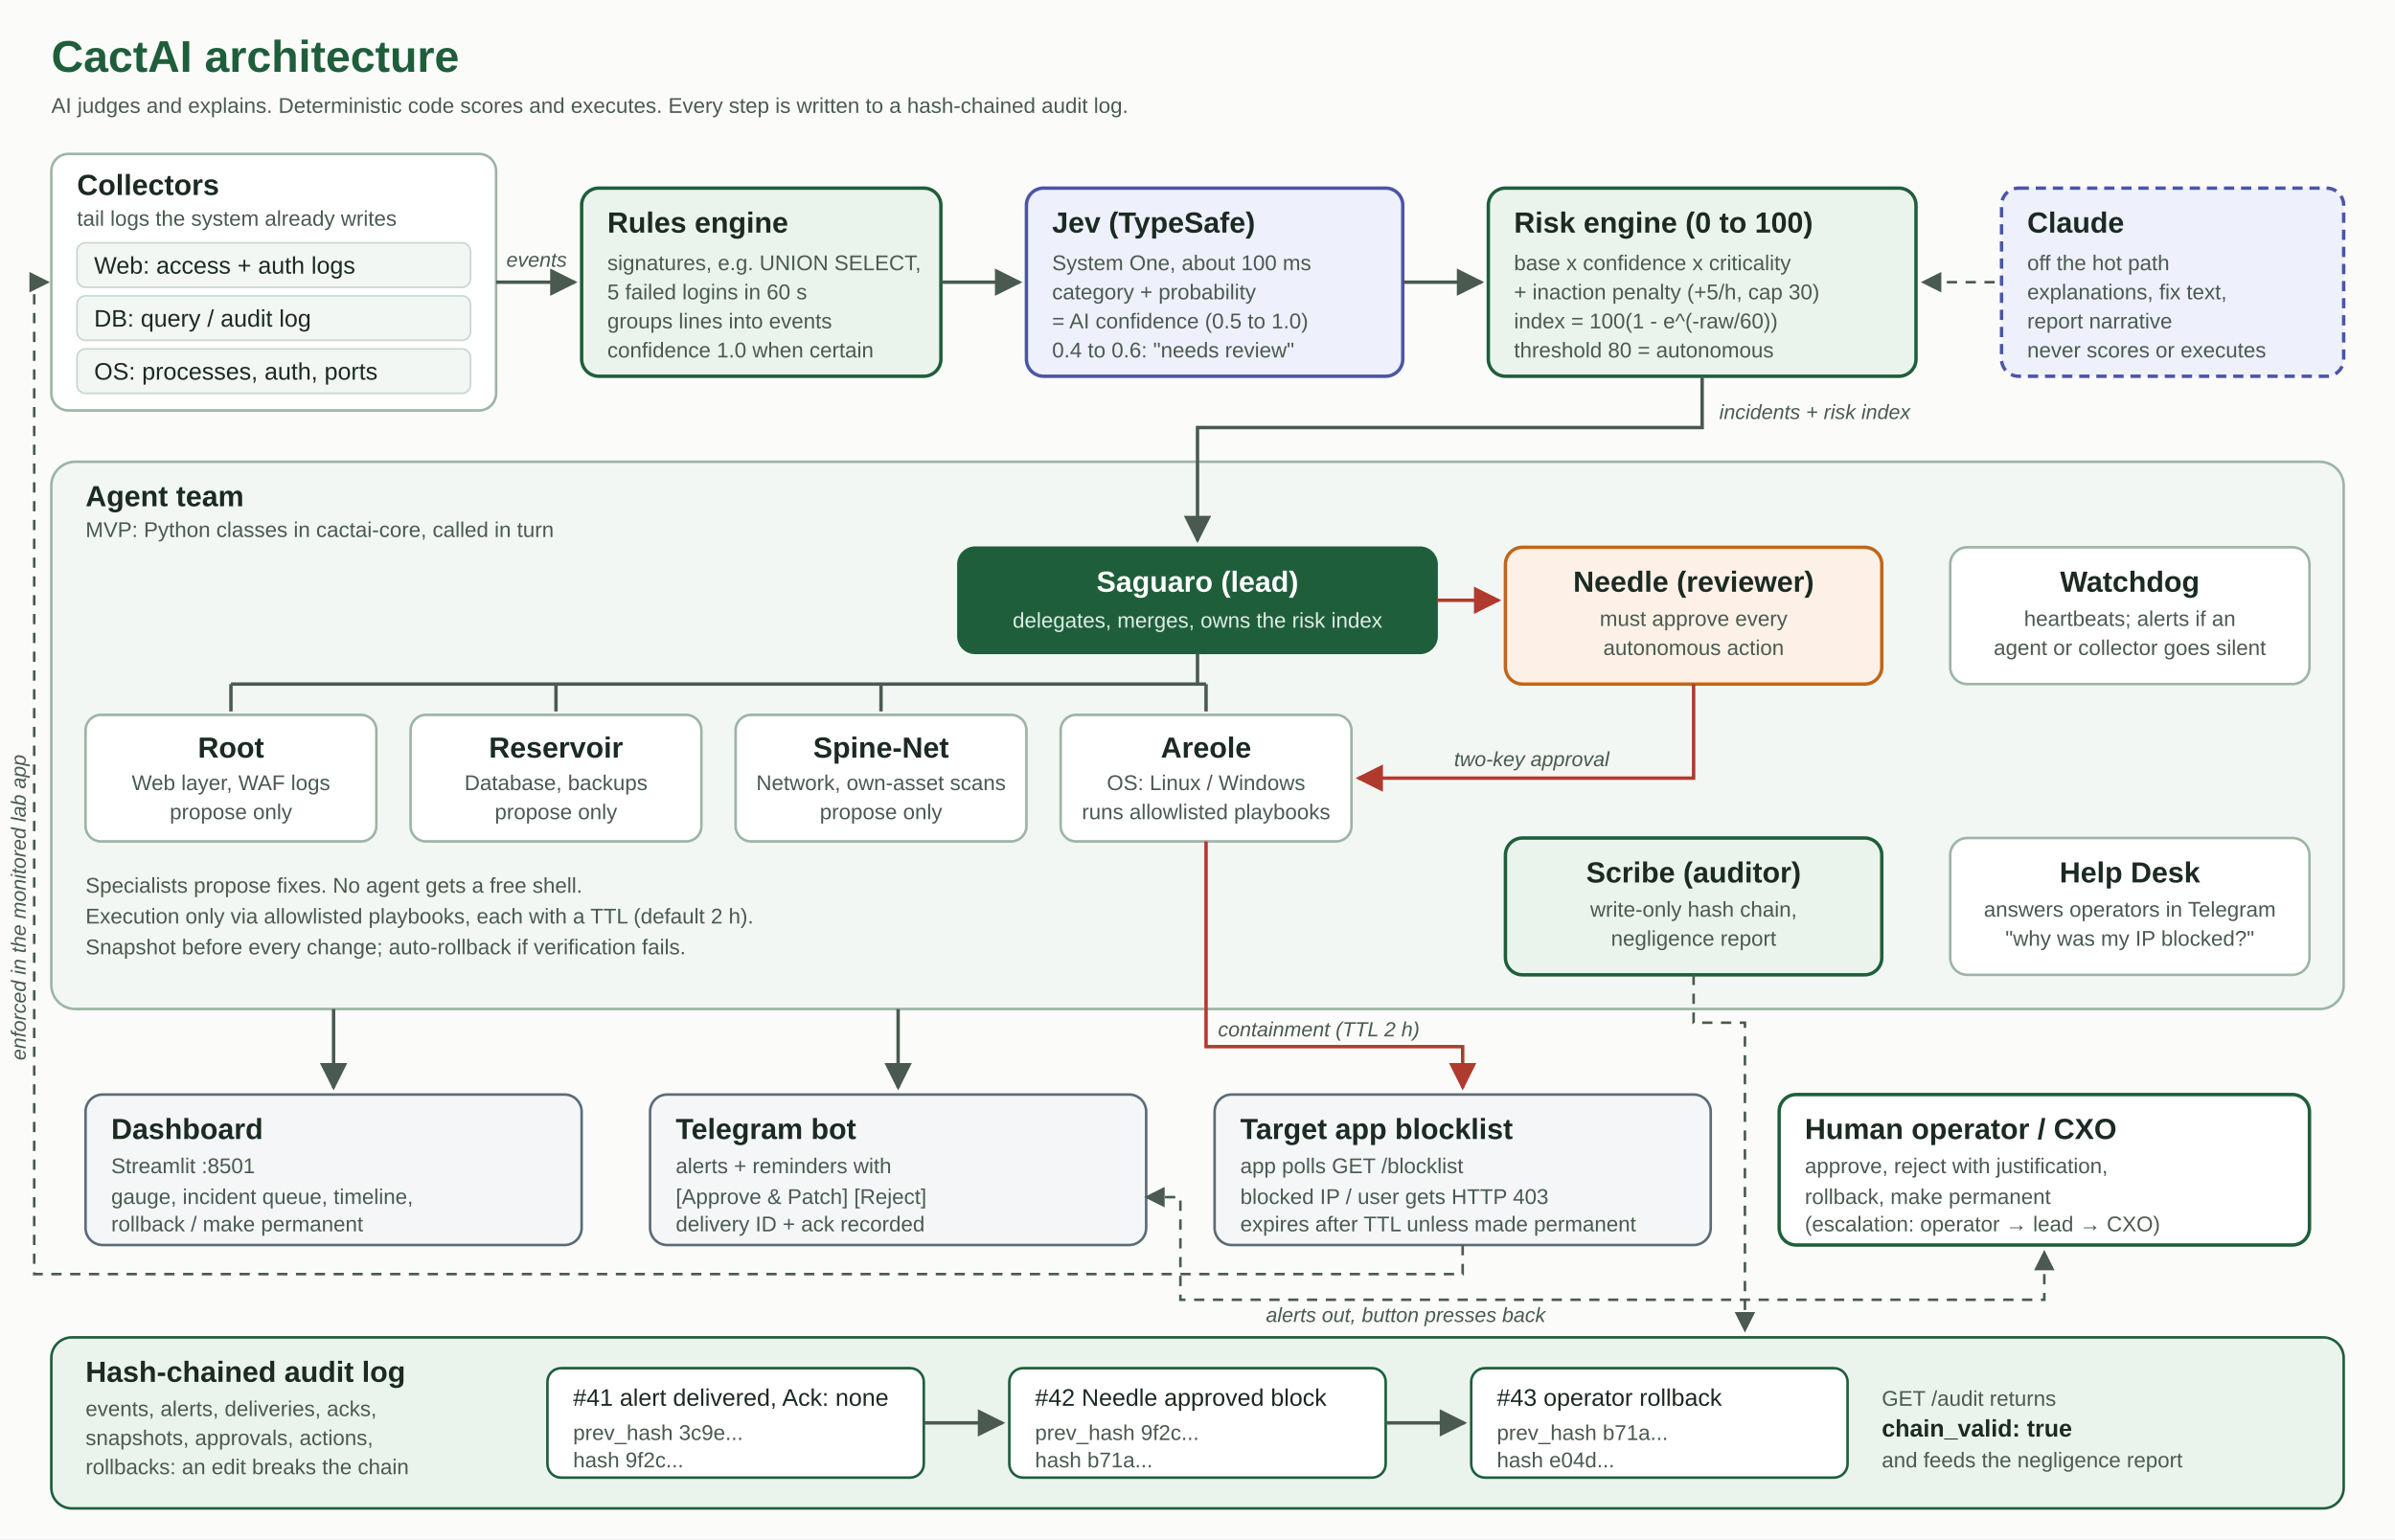
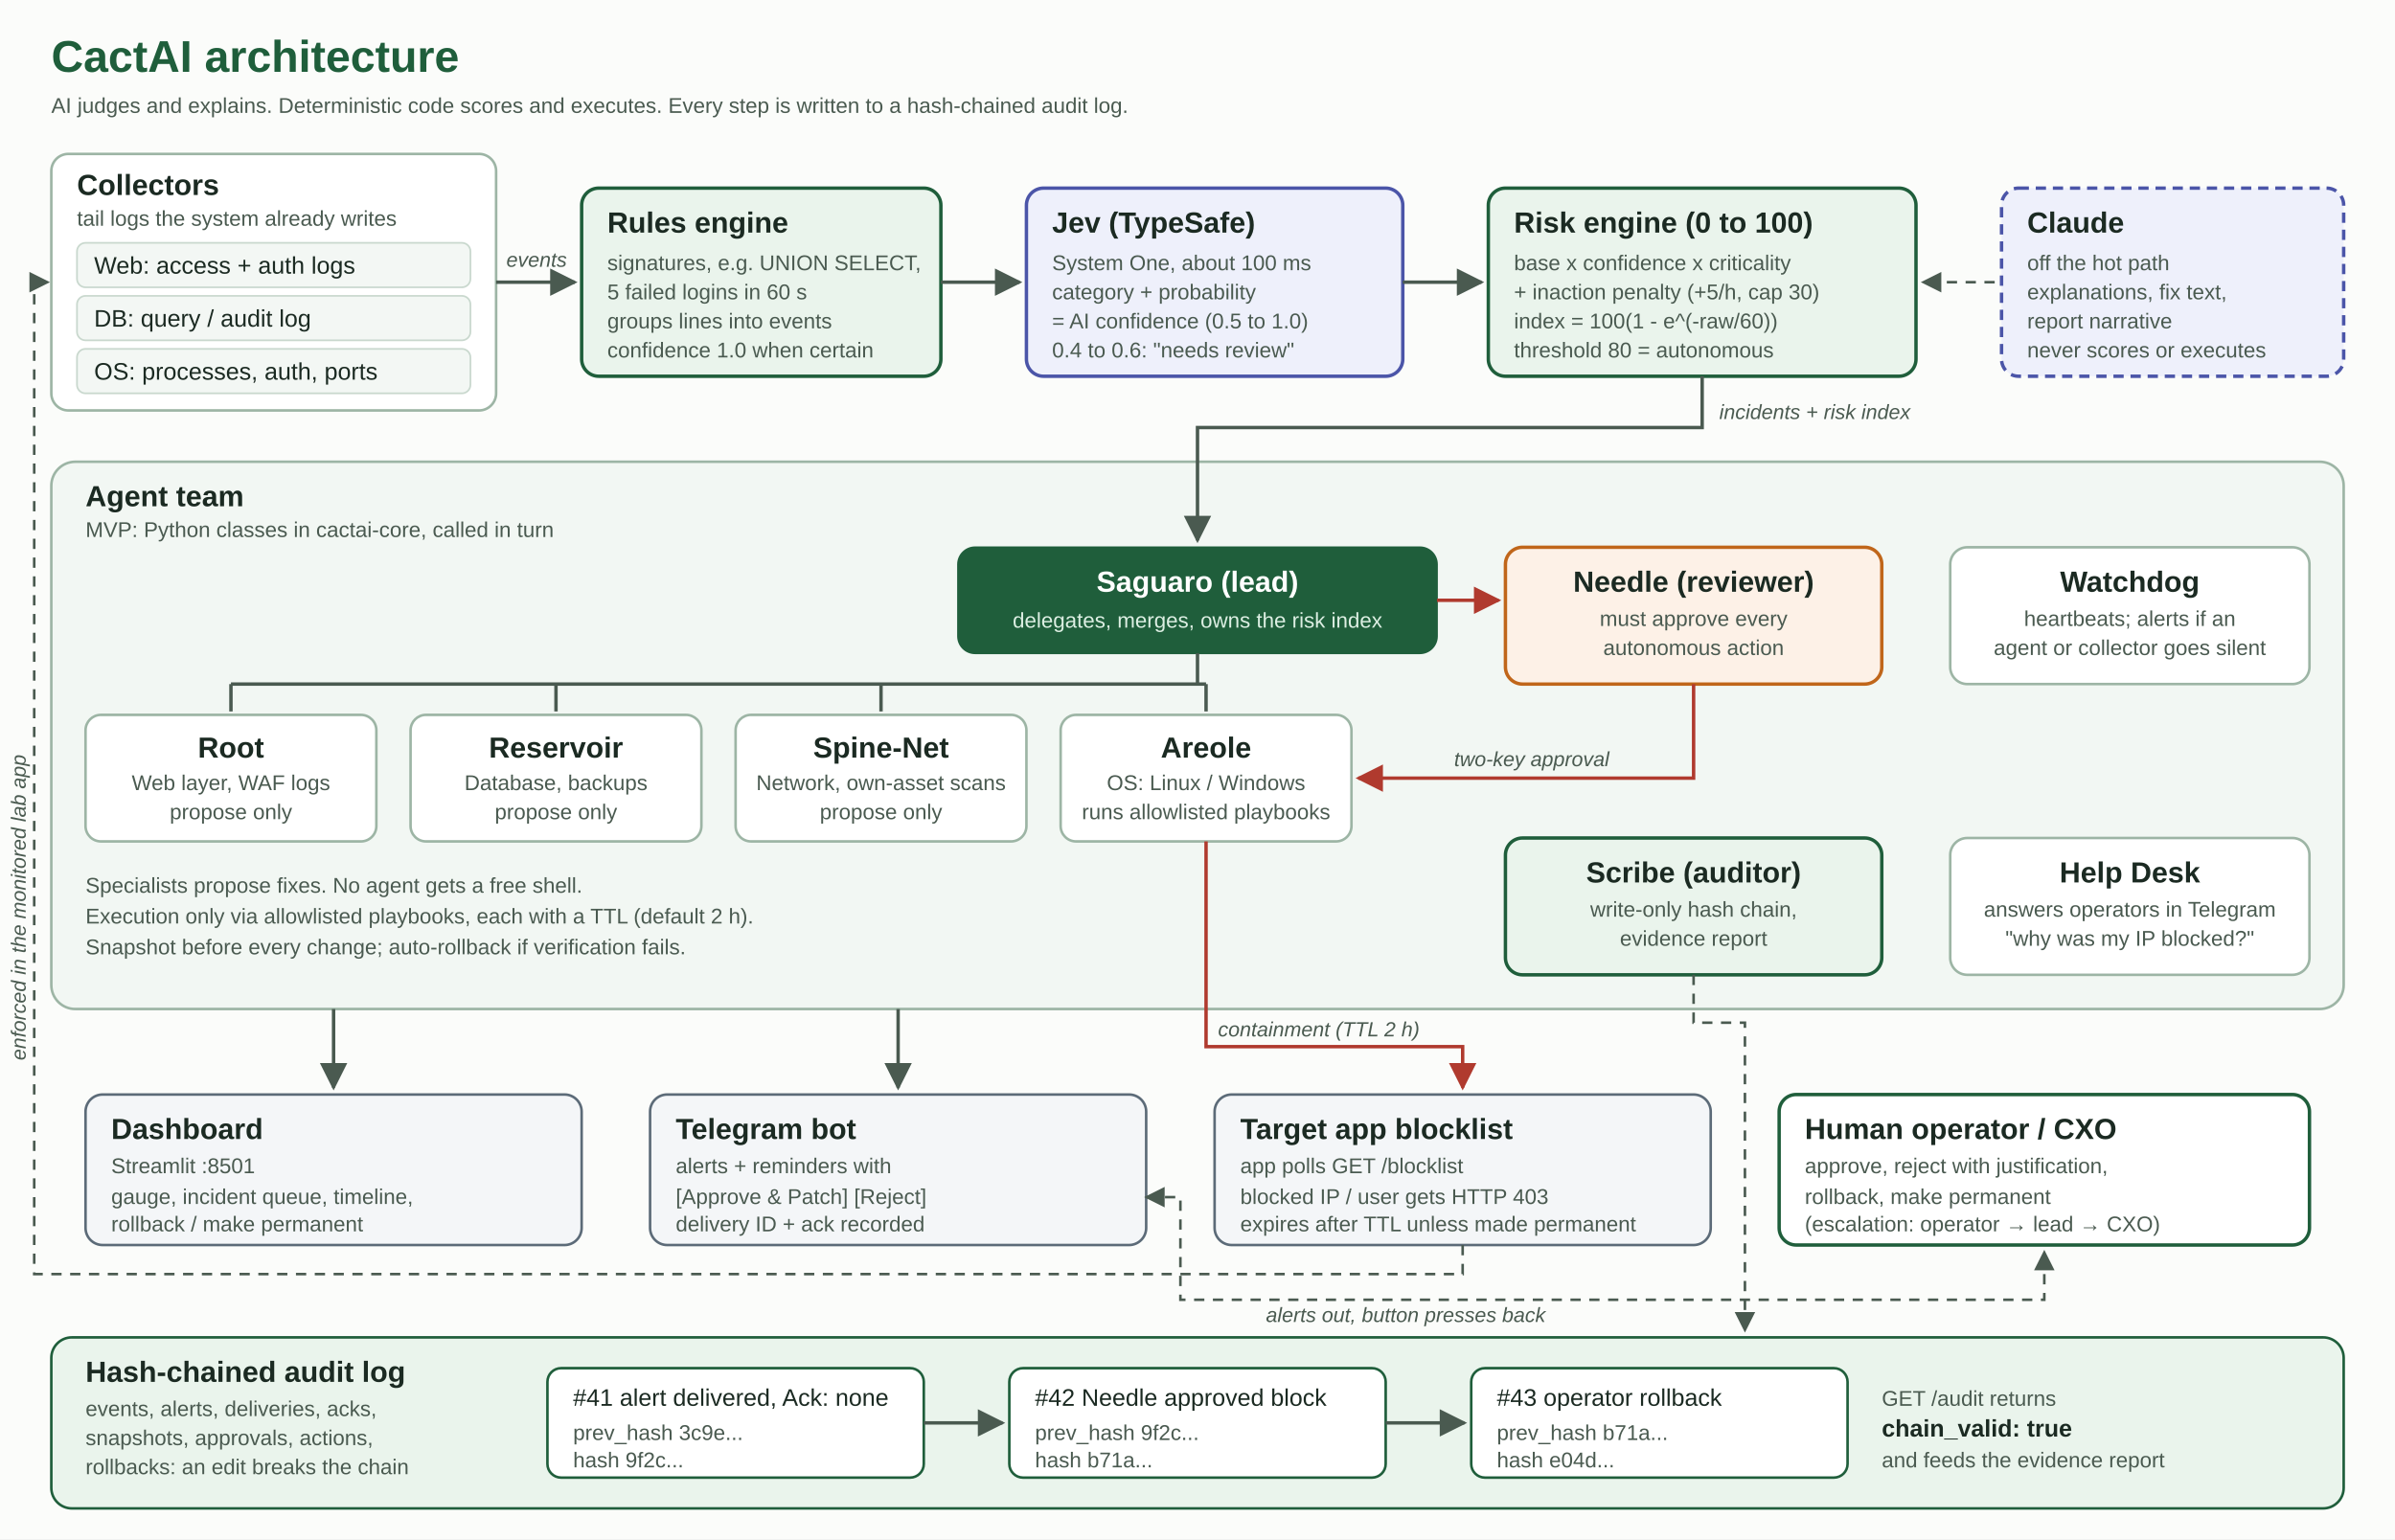
<svg xmlns="http://www.w3.org/2000/svg" viewBox="0 0 1400 900" width="1400" height="900" font-family="Segoe UI, Arial, Helvetica, sans-serif">
  <defs>
    <marker id="arrow" viewBox="0 0 10 10" refX="9" refY="5" markerWidth="8" markerHeight="8" orient="auto-start-reverse">
      <path d="M0,0 L10,5 L0,10 z" fill="#4A5A50" />
    </marker>
    <marker id="arrowRed" viewBox="0 0 10 10" refX="9" refY="5" markerWidth="8" markerHeight="8" orient="auto-start-reverse">
      <path d="M0,0 L10,5 L0,10 z" fill="#B03A2E" />
    </marker>
    <style>
      .box { fill: #FFFFFF; stroke: #9DB5A5; stroke-width: 1.5; }
      .core { fill: #EAF4EC; stroke: #1F5E3B; stroke-width: 2; }
      .ai { fill: #EEF0FB; stroke: #4B55A8; stroke-width: 2; }
      .lead { fill: #1F5E3B; stroke: #1F5E3B; }
      .guard { fill: #FDF1E7; stroke: #C0661A; stroke-width: 2; }
      .out { fill: #F4F6F8; stroke: #5C6B78; stroke-width: 1.5; }
      .chain { fill: #FFFFFF; stroke: #1F5E3B; stroke-width: 1.5; }
      .h { font-size: 17px; font-weight: 700; fill: #1B2A22; }
      .t { font-size: 14px; fill: #1B2A22; }
      .s { font-size: 12.5px; fill: #4A5A50; }
      .w { font-size: 17px; font-weight: 700; fill: #FFFFFF; }
      .ws { font-size: 12.5px; fill: #DDEFE3; }
      .lbl { font-size: 12px; fill: #4A5A50; font-style: italic; }
      .flow { stroke: #4A5A50; stroke-width: 2; fill: none; }
      .flowRed { stroke: #B03A2E; stroke-width: 2; fill: none; }
      .dash { stroke: #4A5A50; stroke-width: 1.5; fill: none; stroke-dasharray: 6 5; }
    </style>
  </defs>
  <rect x="0" y="0" width="1400" height="900" fill="#FBFCFA" />
  <text x="30" y="42" font-size="26" font-weight="700" fill="#1F5E3B">CactAI architecture</text>
  <text x="30" y="66" class="s">AI judges and explains. Deterministic code scores and executes. Every step is written to a hash-chained audit log.</text>
  <rect x="30" y="90" width="260" height="150" rx="10" class="box" />
  <text x="45" y="114" class="h">Collectors</text>
  <text x="45" y="132" class="s">tail logs the system already writes</text>
  <rect x="45" y="142" width="230" height="26" rx="5" fill="#F3F7F4" stroke="#C9D8CE" />
  <text x="55" y="160" class="t">Web: access + auth logs</text>
  <rect x="45" y="173" width="230" height="26" rx="5" fill="#F3F7F4" stroke="#C9D8CE" />
  <text x="55" y="191" class="t">DB: query / audit log</text>
  <rect x="45" y="204" width="230" height="26" rx="5" fill="#F3F7F4" stroke="#C9D8CE" />
  <text x="55" y="222" class="t">OS: processes, auth, ports</text>
  <rect x="340" y="110" width="210" height="110" rx="10" class="core" />
  <text x="355" y="136" class="h">Rules engine</text>
  <text x="355" y="158" class="s">signatures, e.g. UNION SELECT,</text>
  <text x="355" y="175" class="s">5 failed logins in 60 s</text>
  <text x="355" y="192" class="s">groups lines into events</text>
  <text x="355" y="209" class="s">confidence 1.0 when certain</text>
  <rect x="600" y="110" width="220" height="110" rx="10" class="ai" />
  <text x="615" y="136" class="h">Jev (TypeSafe)</text>
  <text x="615" y="158" class="s">System One, about 100 ms</text>
  <text x="615" y="175" class="s">category + probability</text>
  <text x="615" y="192" class="s">= AI confidence (0.5 to 1.0)</text>
  <text x="615" y="209" class="s">0.4 to 0.6: "needs review"</text>
  <rect x="870" y="110" width="250" height="110" rx="10" class="core" />
  <text x="885" y="136" class="h">Risk engine (0 to 100)</text>
  <text x="885" y="158" class="s">base x confidence x criticality</text>
  <text x="885" y="175" class="s">+ inaction penalty (+5/h, cap 30)</text>
  <text x="885" y="192" class="s">index = 100(1 - e^(-raw/60))</text>
  <text x="885" y="209" class="s">threshold 80 = autonomous</text>
  <rect x="1170" y="110" width="200" height="110" rx="10" class="ai" stroke-dasharray="6 4" />
  <text x="1185" y="136" class="h">Claude</text>
  <text x="1185" y="158" class="s">off the hot path</text>
  <text x="1185" y="175" class="s">explanations, fix text,</text>
  <text x="1185" y="192" class="s">report narrative</text>
  <text x="1185" y="209" class="s">never scores or executes</text>
  <line x1="290" y1="165" x2="336" y2="165" class="flow" marker-end="url(#arrow)" />
  <text x="296" y="156" class="lbl">events</text>
  <line x1="550" y1="165" x2="596" y2="165" class="flow" marker-end="url(#arrow)" />
  <line x1="820" y1="165" x2="866" y2="165" class="flow" marker-end="url(#arrow)" />
  <line x1="1166" y1="165" x2="1124" y2="165" class="dash" marker-end="url(#arrow)" />
  <rect x="30" y="270" width="1340" height="320" rx="14" fill="#F2F7F3" stroke="#9DB5A5" stroke-width="1.5" />
  <text x="50" y="296" class="h" fill="#1F5E3B">Agent team</text>
  <text x="50" y="314" class="s">MVP: Python classes in cactai-core, called in turn</text>
  <path d="M995,220 L995,250 L700,250 L700,316" class="flow" marker-end="url(#arrow)" />
  <text x="1005" y="245" class="lbl">incidents + risk index</text>
  <rect x="560" y="320" width="280" height="62" rx="10" class="lead" />
  <text x="700" y="346" class="w" text-anchor="middle">Saguaro (lead)</text>
  <text x="700" y="367" class="ws" text-anchor="middle">delegates, merges, owns the risk index</text>
  <path d="M700,382 L700,400 M135,400 L705,400 M135,400 L135,416 M325,400 L325,416 M515,400 L515,416 M705,400 L705,416" class="flow" />
  <rect x="50" y="418" width="170" height="74" rx="9" class="box" />
  <text x="135" y="443" class="h" text-anchor="middle">Root</text>
  <text x="135" y="462" class="s" text-anchor="middle">Web layer, WAF logs</text>
  <text x="135" y="479" class="s" text-anchor="middle">propose only</text>
  <rect x="240" y="418" width="170" height="74" rx="9" class="box" />
  <text x="325" y="443" class="h" text-anchor="middle">Reservoir</text>
  <text x="325" y="462" class="s" text-anchor="middle">Database, backups</text>
  <text x="325" y="479" class="s" text-anchor="middle">propose only</text>
  <rect x="430" y="418" width="170" height="74" rx="9" class="box" />
  <text x="515" y="443" class="h" text-anchor="middle">Spine-Net</text>
  <text x="515" y="462" class="s" text-anchor="middle">Network, own-asset scans</text>
  <text x="515" y="479" class="s" text-anchor="middle">propose only</text>
  <rect x="620" y="418" width="170" height="74" rx="9" class="box" stroke="#1F5E3B" stroke-width="2.5" />
  <text x="705" y="443" class="h" text-anchor="middle">Areole</text>
  <text x="705" y="462" class="s" text-anchor="middle">OS: Linux / Windows</text>
  <text x="705" y="479" class="s" text-anchor="middle">runs allowlisted playbooks</text>
  <text x="50" y="522" class="s">Specialists propose fixes. No agent gets a free shell.</text>
  <text x="50" y="540" class="s">Execution only via allowlisted playbooks, each with a TTL (default 2 h).</text>
  <text x="50" y="558" class="s">Snapshot before every change; auto-rollback if verification fails.</text>
  <rect x="880" y="320" width="220" height="80" rx="10" class="guard" />
  <text x="990" y="346" class="h" text-anchor="middle">Needle (reviewer)</text>
  <text x="990" y="366" class="s" text-anchor="middle">must approve every</text>
  <text x="990" y="383" class="s" text-anchor="middle">autonomous action</text>
  <line x1="840" y1="351" x2="876" y2="351" class="flowRed" marker-end="url(#arrowRed)" />
  <path d="M990,400 L990,455 L794,455" class="flowRed" marker-end="url(#arrowRed)" />
  <text x="850" y="448" class="lbl" fill="#B03A2E">two-key approval</text>
  <rect x="1140" y="320" width="210" height="80" rx="10" class="box" />
  <text x="1245" y="346" class="h" text-anchor="middle">Watchdog</text>
  <text x="1245" y="366" class="s" text-anchor="middle">heartbeats; alerts if an</text>
  <text x="1245" y="383" class="s" text-anchor="middle">agent or collector goes silent</text>
  <rect x="880" y="490" width="220" height="80" rx="10" class="core" />
  <text x="990" y="516" class="h" text-anchor="middle">Scribe (auditor)</text>
  <text x="990" y="536" class="s" text-anchor="middle">write-only hash chain,</text>
-   <text x="990" y="553" class="s" text-anchor="middle">negligence report</text>
+   <text x="990" y="553" class="s" text-anchor="middle">evidence report</text>
  <rect x="1140" y="490" width="210" height="80" rx="10" class="box" />
  <text x="1245" y="516" class="h" text-anchor="middle">Help Desk</text>
  <text x="1245" y="536" class="s" text-anchor="middle">answers operators in Telegram</text>
  <text x="1245" y="553" class="s" text-anchor="middle">"why was my IP blocked?"</text>
  <rect x="50" y="640" width="290" height="88" rx="10" class="out" />
  <text x="65" y="666" class="h">Dashboard</text>
  <text x="65" y="686" class="s">Streamlit :8501</text>
  <text x="65" y="704" class="s">gauge, incident queue, timeline,</text>
  <text x="65" y="720" class="s">rollback / make permanent</text>
  <rect x="380" y="640" width="290" height="88" rx="10" class="out" />
  <text x="395" y="666" class="h">Telegram bot</text>
  <text x="395" y="686" class="s">alerts + reminders with</text>
  <text x="395" y="704" class="s">[Approve &amp; Patch] [Reject]</text>
  <text x="395" y="720" class="s">delivery ID + ack recorded</text>
  <rect x="710" y="640" width="290" height="88" rx="10" class="out" stroke="#B03A2E" stroke-width="2" />
  <text x="725" y="666" class="h">Target app blocklist</text>
  <text x="725" y="686" class="s">app polls GET /blocklist</text>
  <text x="725" y="704" class="s">blocked IP / user gets HTTP 403</text>
  <text x="725" y="720" class="s">expires after TTL unless made permanent</text>
  <rect x="1040" y="640" width="310" height="88" rx="10" fill="#FFFFFF" stroke="#1F5E3B" stroke-width="2" />
  <text x="1055" y="666" class="h">Human operator / CXO</text>
  <text x="1055" y="686" class="s">approve, reject with justification,</text>
  <text x="1055" y="704" class="s">rollback, make permanent</text>
  <text x="1055" y="720" class="s">(escalation: operator → lead → CXO)</text>
  <line x1="195" y1="590" x2="195" y2="636" class="flow" marker-end="url(#arrow)" />
  <line x1="525" y1="590" x2="525" y2="636" class="flow" marker-end="url(#arrow)" />
  <path d="M705,492 L705,612 L855,612 L855,636" class="flowRed" marker-end="url(#arrowRed)" />
  <text x="712" y="606" class="lbl" fill="#B03A2E">containment (TTL 2 h)</text>
  <path d="M670,700 L690,700 L690,760 L1195,760 L1195,732" class="dash" marker-start="url(#arrow)" marker-end="url(#arrow)" />
  <text x="740" y="773" class="lbl">alerts out, button presses back</text>
  <path d="M855,728 L855,745 L20,745 L20,165 L28,165" class="dash" marker-end="url(#arrow)" />
  <text x="15" y="620" class="lbl" transform="rotate(-90 15 620)">enforced in the monitored lab app</text>
  <rect x="30" y="782" width="1340" height="100" rx="12" fill="#EAF4EC" stroke="#1F5E3B" stroke-width="1.5" />
  <text x="50" y="808" class="h" fill="#1F5E3B">Hash-chained audit log</text>
  <text x="50" y="828" class="s">events, alerts, deliveries, acks,</text>
  <text x="50" y="845" class="s">snapshots, approvals, actions,</text>
  <text x="50" y="862" class="s">rollbacks: an edit breaks the chain</text>
  <rect x="320" y="800" width="220" height="64" rx="8" class="chain" />
  <text x="335" y="822" class="t">#41 alert delivered, Ack: none</text>
  <text x="335" y="842" class="s">prev_hash 3c9e...</text>
  <text x="335" y="858" class="s">hash 9f2c...</text>
  <rect x="590" y="800" width="220" height="64" rx="8" class="chain" />
  <text x="605" y="822" class="t">#42 Needle approved block</text>
  <text x="605" y="842" class="s">prev_hash 9f2c...</text>
  <text x="605" y="858" class="s">hash b71a...</text>
  <rect x="860" y="800" width="220" height="64" rx="8" class="chain" />
  <text x="875" y="822" class="t">#43 operator rollback</text>
  <text x="875" y="842" class="s">prev_hash b71a...</text>
  <text x="875" y="858" class="s">hash e04d...</text>
  <line x1="540" y1="832" x2="586" y2="832" class="flow" marker-end="url(#arrow)" />
  <line x1="810" y1="832" x2="856" y2="832" class="flow" marker-end="url(#arrow)" />
  <text x="1100" y="822" class="s">GET /audit returns</text>
  <text x="1100" y="840" class="t" font-weight="700" fill="#1F5E3B">chain_valid: true</text>
-   <text x="1100" y="858" class="s">and feeds the negligence report</text>
+   <text x="1100" y="858" class="s">and feeds the evidence report</text>
  <path d="M990,570 L990,598 L1020,598 L1020,778" class="dash" marker-end="url(#arrow)" />
</svg>
